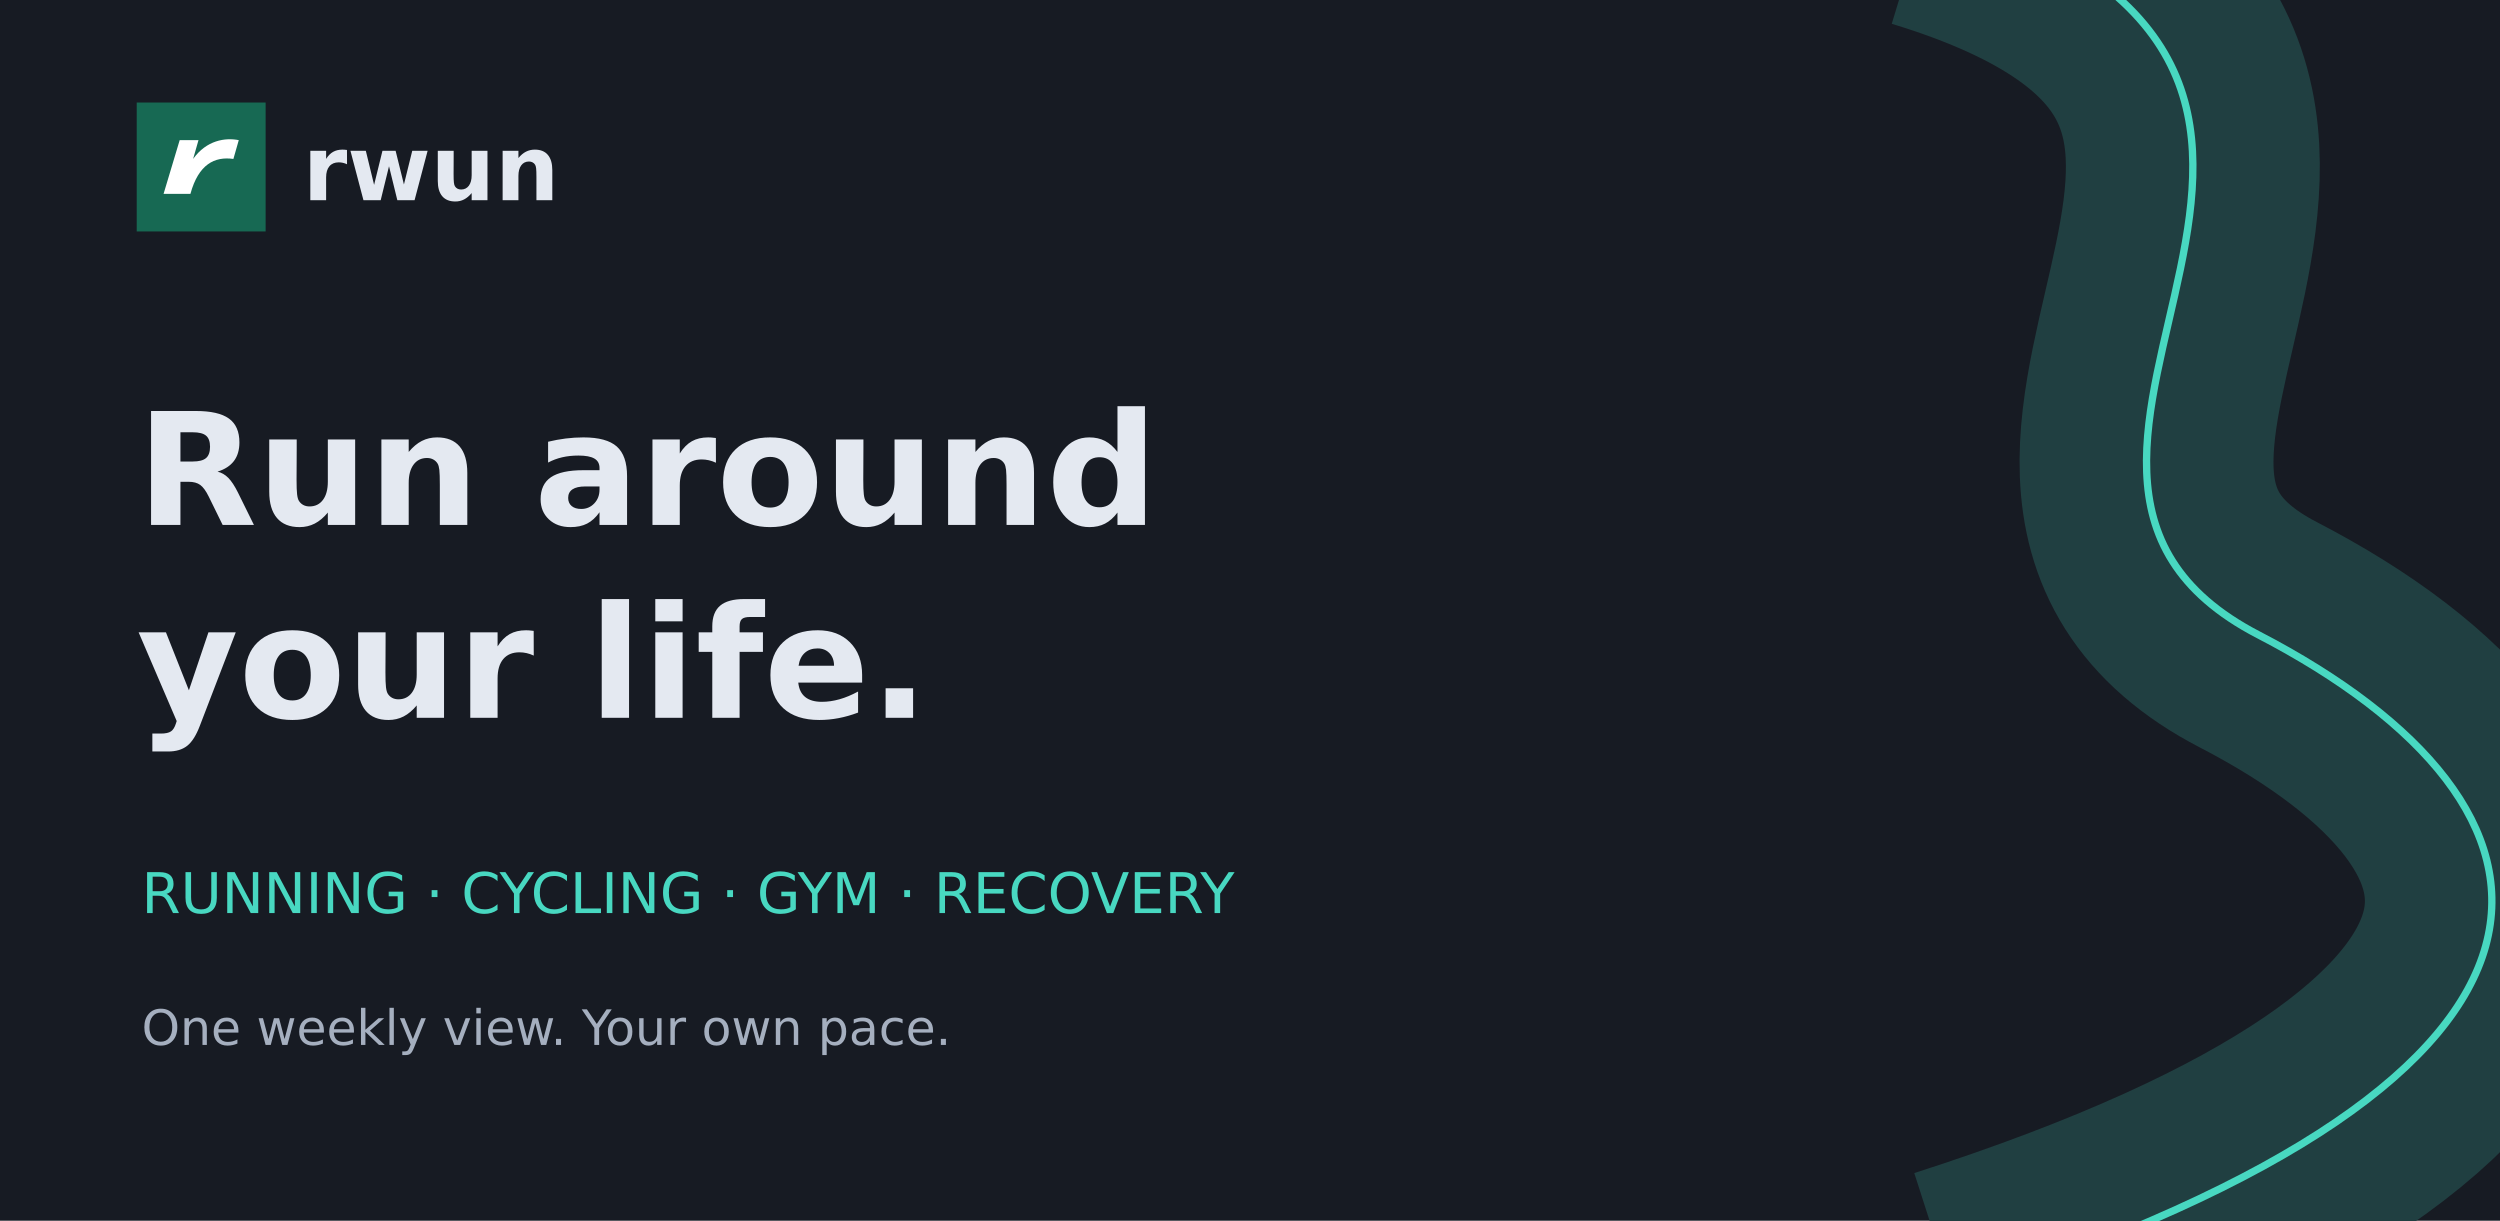
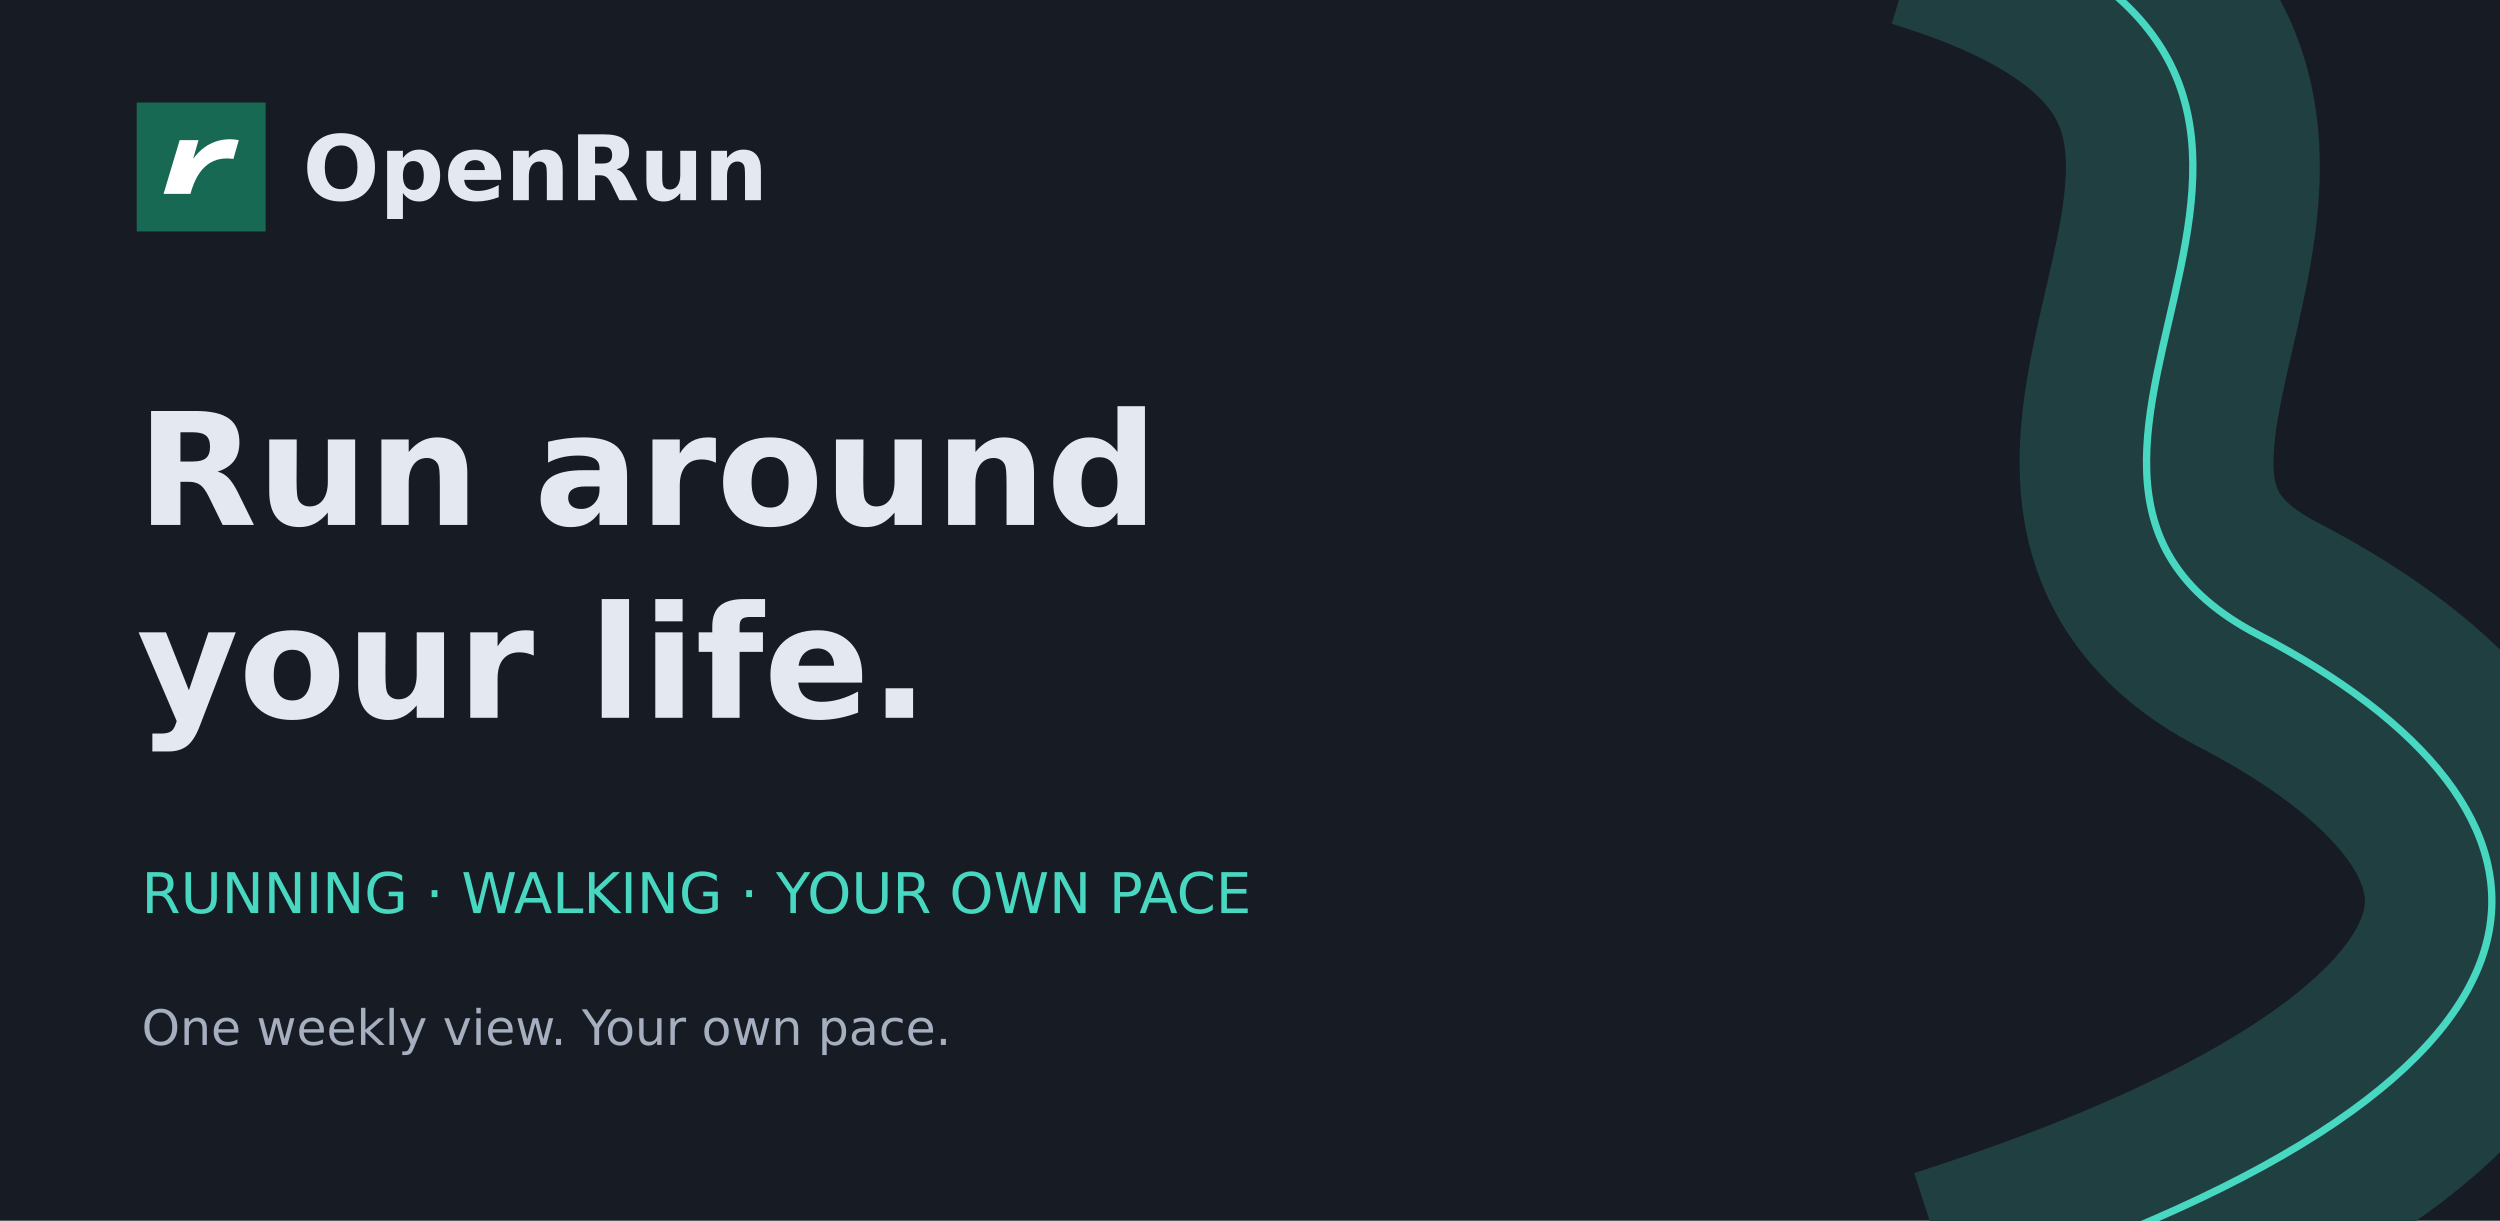
<svg xmlns="http://www.w3.org/2000/svg" width="1024" height="500" viewBox="0 0 1024 500">
  <rect width="1024" height="500" fill="#171B23" />
  <path d="M790 -40C1020 30 790 190 925 260S1080 440 800 530" fill="none" stroke="#203F41" stroke-width="104" />
  <path d="M790 -40C1020 30 790 190 925 260S1080 440 800 530" fill="none" stroke="#48D8C1" stroke-width="3" />
  <g transform="translate(56 42) scale(1.1)">
    <path fill="#176953" d="M0 0h48v48H0z" />
    <path fill="#FFF" d="M10 34L16 14h7l-2 7c5-7 12-8 17-7l-2 7c-7-1-13 2-16 13z" />
  </g>
-   <text x="124" y="82" font-family="DejaVu Sans" font-weight="bold" font-size="37" fill="#E4E9F1">rwun</text>
+   <text x="124" y="82" font-family="DejaVu Sans" font-weight="bold" font-size="37" fill="#E4E9F1">OpenRun</text>
  <text x="56" y="215" font-family="DejaVu Sans" font-weight="bold" font-size="64" fill="#E4E9F1">Run around</text>
  <text x="56" y="294" font-family="DejaVu Sans" font-weight="bold" font-size="64" fill="#E4E9F1">your life.</text>
-   <text x="58" y="374" font-family="DejaVu Sans" font-size="23" fill="#48D8C1">RUNNING · CYCLING · GYM · RECOVERY</text>
+   <text x="58" y="374" font-family="DejaVu Sans" font-size="23" fill="#48D8C1">RUNNING · WALKING · YOUR OWN PACE</text>
  <text x="58" y="428" font-family="DejaVu Sans" font-size="20" fill="#A5AFBF">One weekly view. Your own pace.</text>
</svg>
